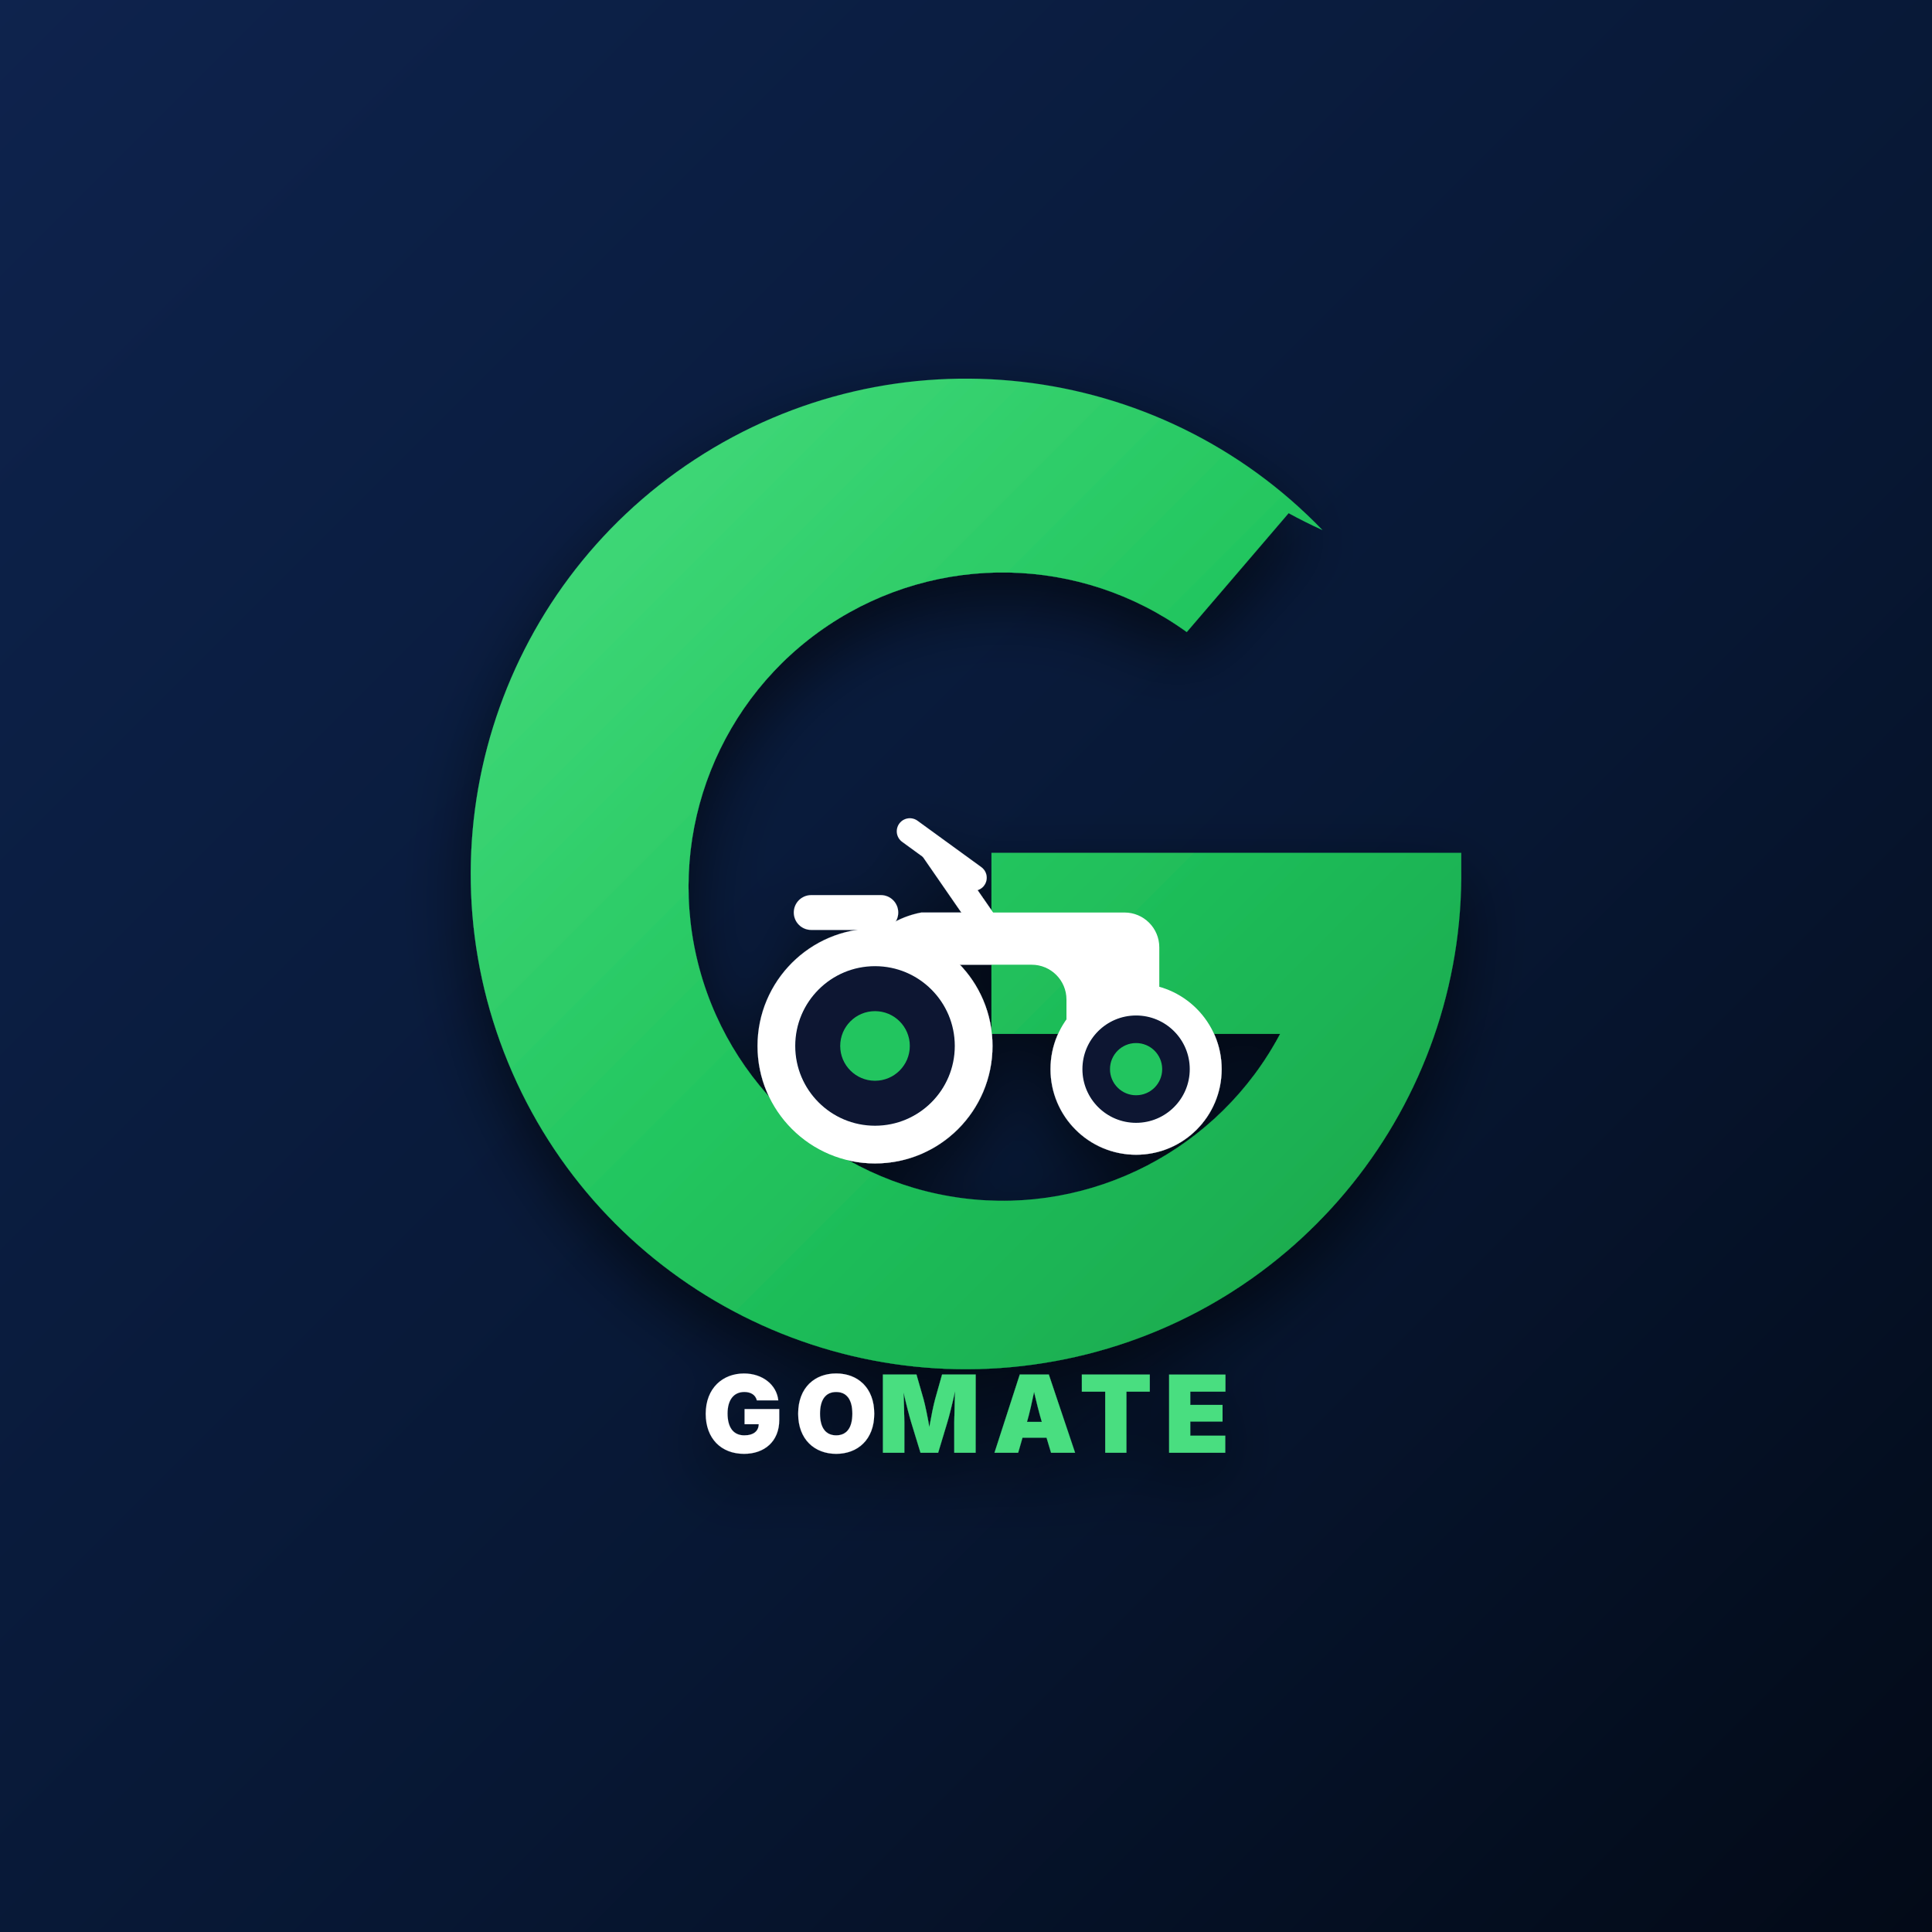
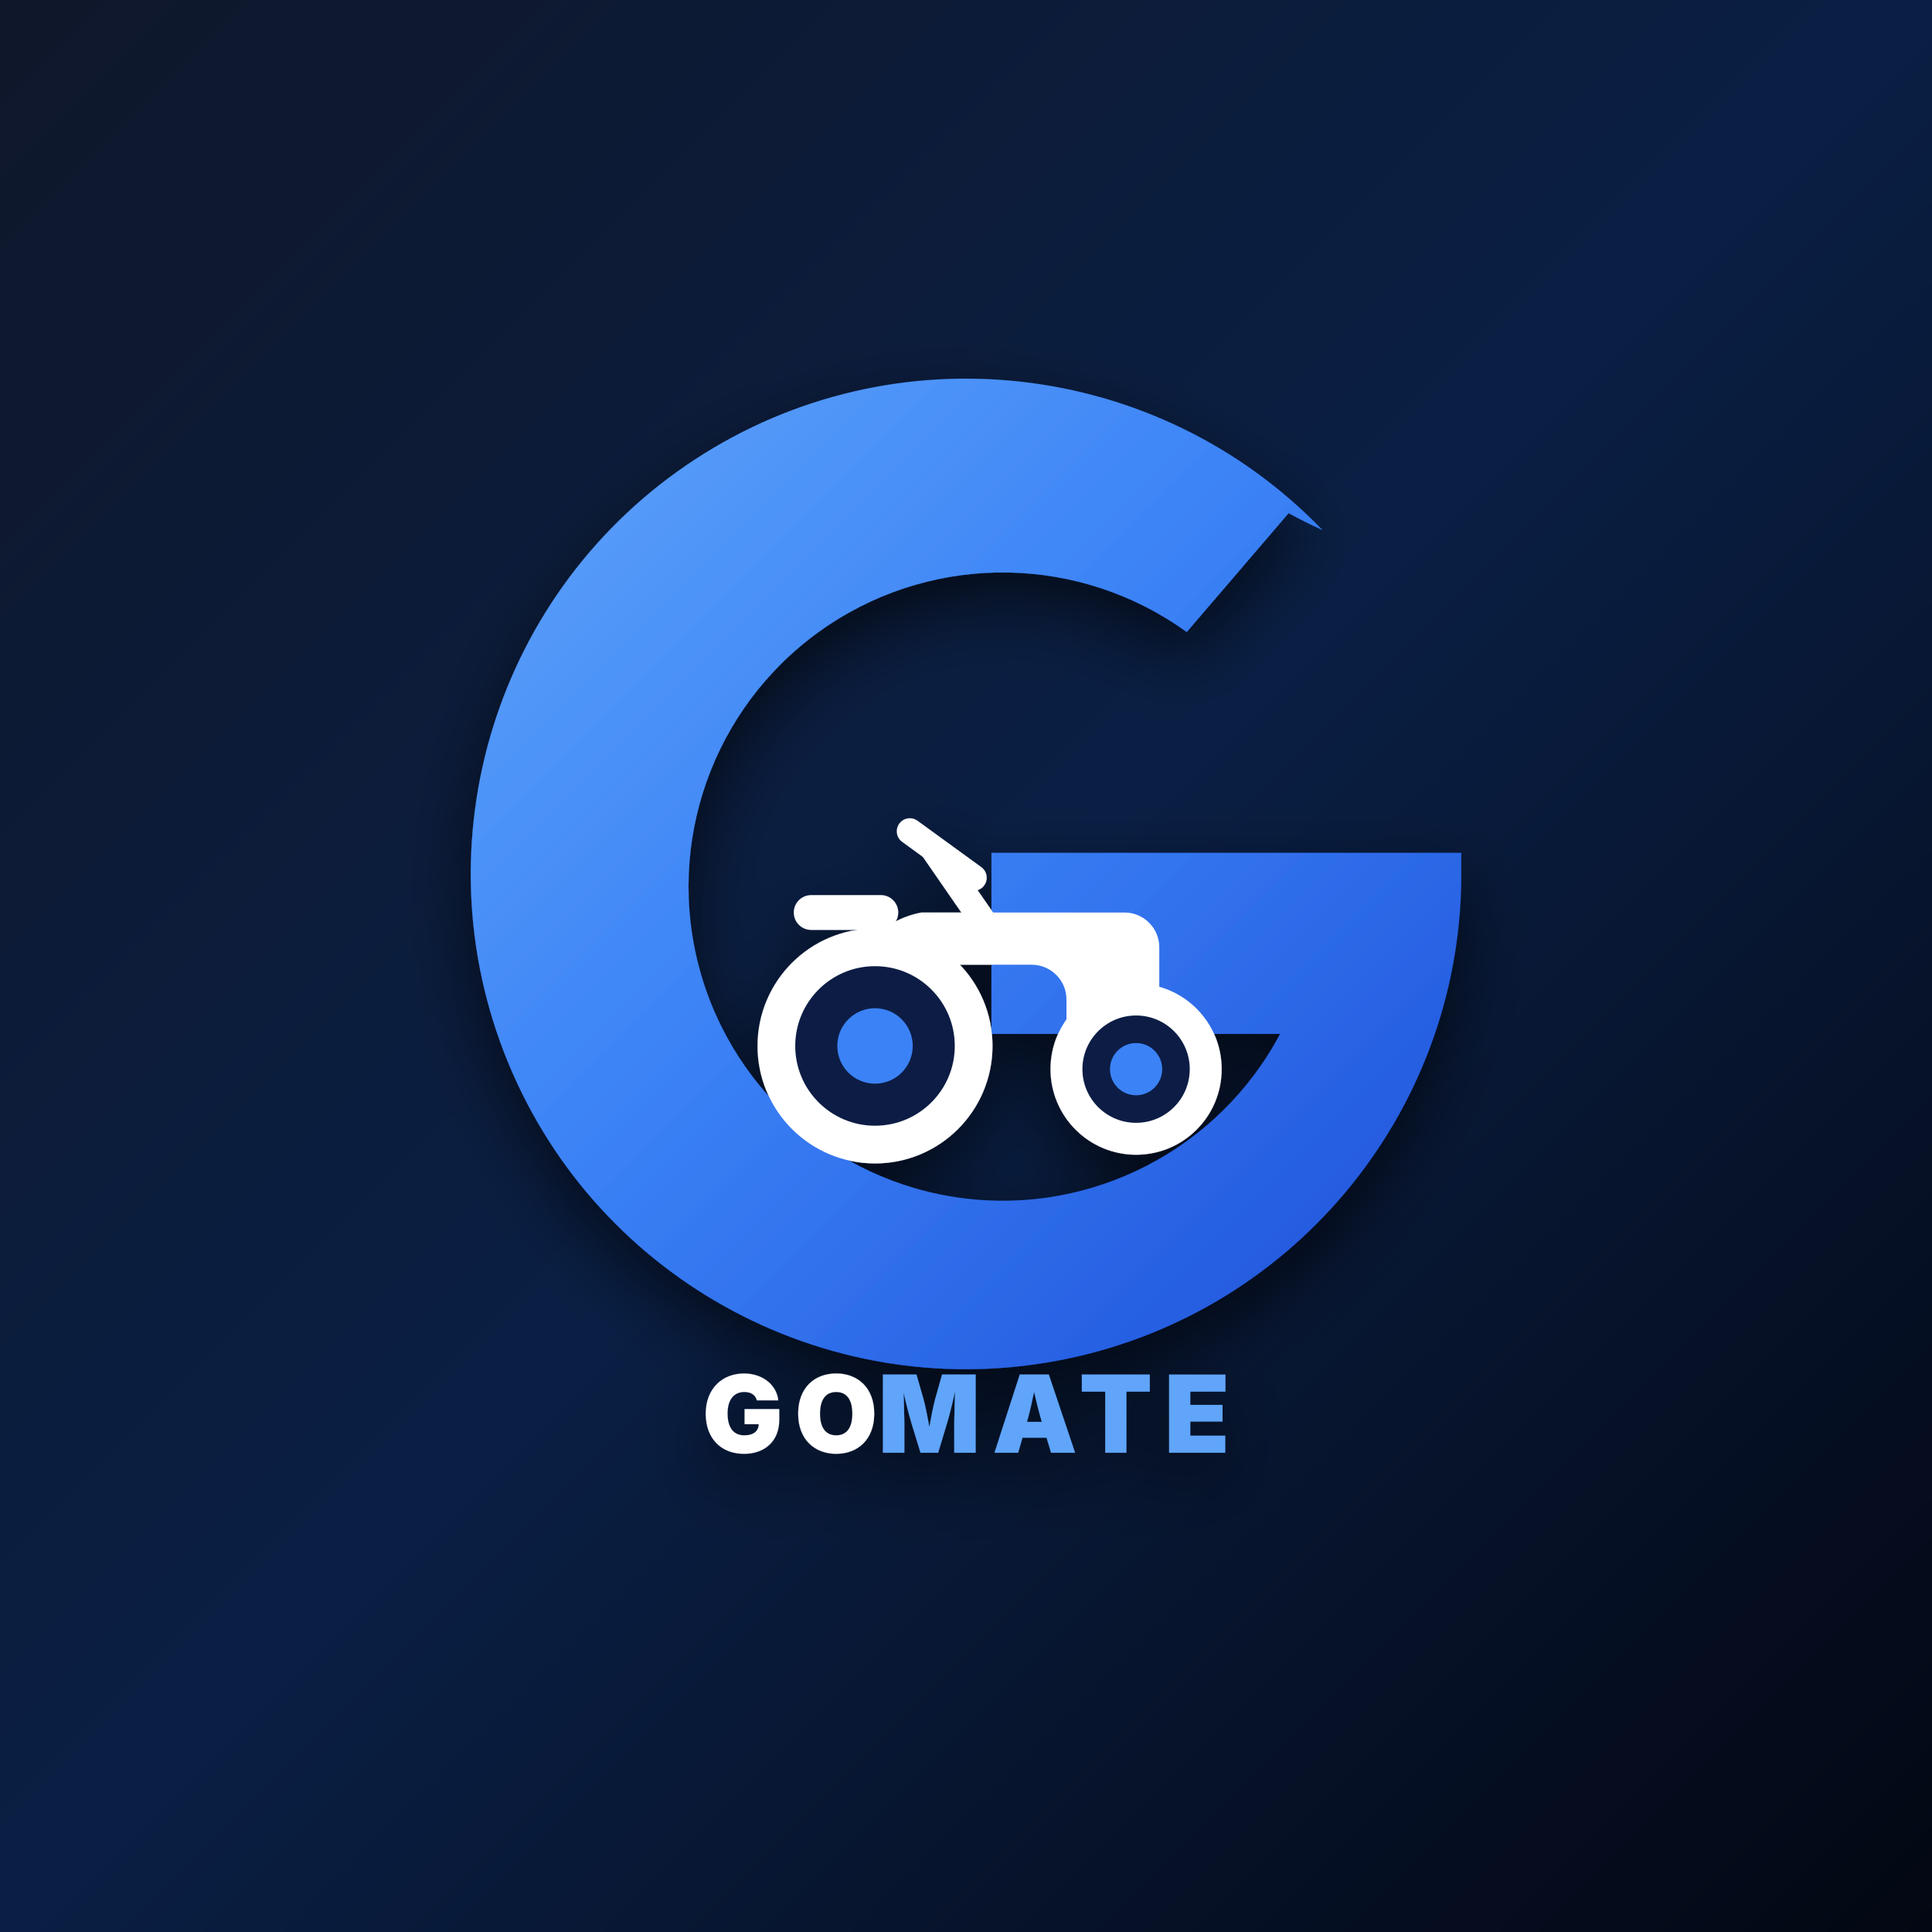
<svg xmlns="http://www.w3.org/2000/svg" viewBox="0 0 512 512" width="512" height="512">
  <defs>
    <linearGradient id="mBgGrad" x1="0%" y1="0%" x2="100%" y2="100%">
-       <stop offset="0%" stop-color="#0E234D" />
-       <stop offset="60%" stop-color="#071733" />
-       <stop offset="100%" stop-color="#030A17" />
+       <stop offset="0%" stop-color="#0F172A" />
+       <stop offset="50%" stop-color="#0A1F44" />
+       <stop offset="100%" stop-color="#030712" />
    </linearGradient>
-     <linearGradient id="mGGrad" x1="0%" y1="0%" x2="100%" y2="100%">
-       <stop offset="0%" stop-color="#4ADE80" />
-       <stop offset="50%" stop-color="#22C55E" />
-       <stop offset="100%" stop-color="#16A34A" />
+     <linearGradient id="mGBlueGrad" x1="0%" y1="0%" x2="100%" y2="100%">
+       <stop offset="0%" stop-color="#60A5FA" />
+       <stop offset="45%" stop-color="#3B82F6" />
+       <stop offset="100%" stop-color="#1D4ED8" />
    </linearGradient>
    <filter id="mShadow" x="-20%" y="-20%" width="140%" height="140%">
      <feDropShadow dx="0" dy="10" stdDeviation="12" flood-color="#000000" flood-opacity="0.6" />
    </filter>
  </defs>
  <rect width="512" height="512" fill="url(#mBgGrad)" />
  <g transform="translate(64, 46) scale(0.75)" filter="url(#mShadow)">
-     <path d="       M 382 126       A 175 175 0 1 0 431 245       L 431 240       L 265 240       L 265 304       L 367 304       A 111 111 0 1 1 334 162       L 370 120       A 175 175 0 0 0 382 126       Z     " fill="url(#mGGrad)" fill-rule="evenodd" />
+     <path d="       M 382 126       A 175 175 0 1 0 431 245       L 431 240       L 265 240       L 265 304       L 367 304       A 111 111 0 1 1 334 162       L 370 120       A 175 175 0 0 0 382 126       Z     " fill="url(#mGBlueGrad)" fill-rule="evenodd" />
    <g transform="translate(148, 175) scale(2.05)">
      <path d="M 45 42                L 80 42                A 6 6 0 0 1 86 48                L 86 63                A 5 5 0 0 1 81 68                L 74 68                A 4 4 0 0 1 70 64                L 70 57                A 6 6 0 0 0 64 51                L 52 51                A 8 8 0 0 0 44 59                L 44 64                A 4 4 0 0 1 40 68                L 36 68                A 4 4 0 0 1 32 64                L 32 59                A 16 16 0 0 1 45 42 Z" fill="#FFFFFF" />
      <rect x="23" y="39" width="18" height="6" rx="3" fill="#FFFFFF" />
      <line x1="56" y1="44" x2="47" y2="31" stroke="#FFFFFF" stroke-width="4.5" stroke-linecap="round" />
      <line x1="43" y1="28" x2="54" y2="36" stroke="#FFFFFF" stroke-width="4.5" stroke-linecap="round" />
-       <circle cx="37" cy="65" r="17" fill="#071733" stroke="#FFFFFF" stroke-width="6.5" />
-       <circle cx="37" cy="65" r="6" fill="#22C55E" />
-       <circle cx="82" cy="69" r="12" fill="#071733" stroke="#FFFFFF" stroke-width="5.5" />
-       <circle cx="82" cy="69" r="4.5" fill="#22C55E" />
+       <circle cx="37" cy="65" r="17" fill="#0A1F44" stroke="#FFFFFF" stroke-width="6.5" />
+       <circle cx="37" cy="65" r="6.5" fill="#3B82F6" />
+       <circle cx="82" cy="69" r="12" fill="#0A1F44" stroke="#FFFFFF" stroke-width="5.5" />
+       <circle cx="82" cy="69" r="4.5" fill="#3B82F6" />
    </g>
    <g transform="translate(256, 452)">
-       <text text-anchor="middle" font-family="system-ui, -apple-system, 'Inter', 'Segoe UI', Roboto, sans-serif" font-size="38" font-weight="900" letter-spacing="4" fill="#FFFFFF">GO<tspan fill="#4ADE80">MATE</tspan>
+       <text text-anchor="middle" font-family="system-ui, -apple-system, 'Inter', 'Segoe UI', Roboto, sans-serif" font-size="38" font-weight="900" letter-spacing="4" fill="#FFFFFF">GO<tspan fill="#60A5FA">MATE</tspan>
      </text>
    </g>
  </g>
</svg>
